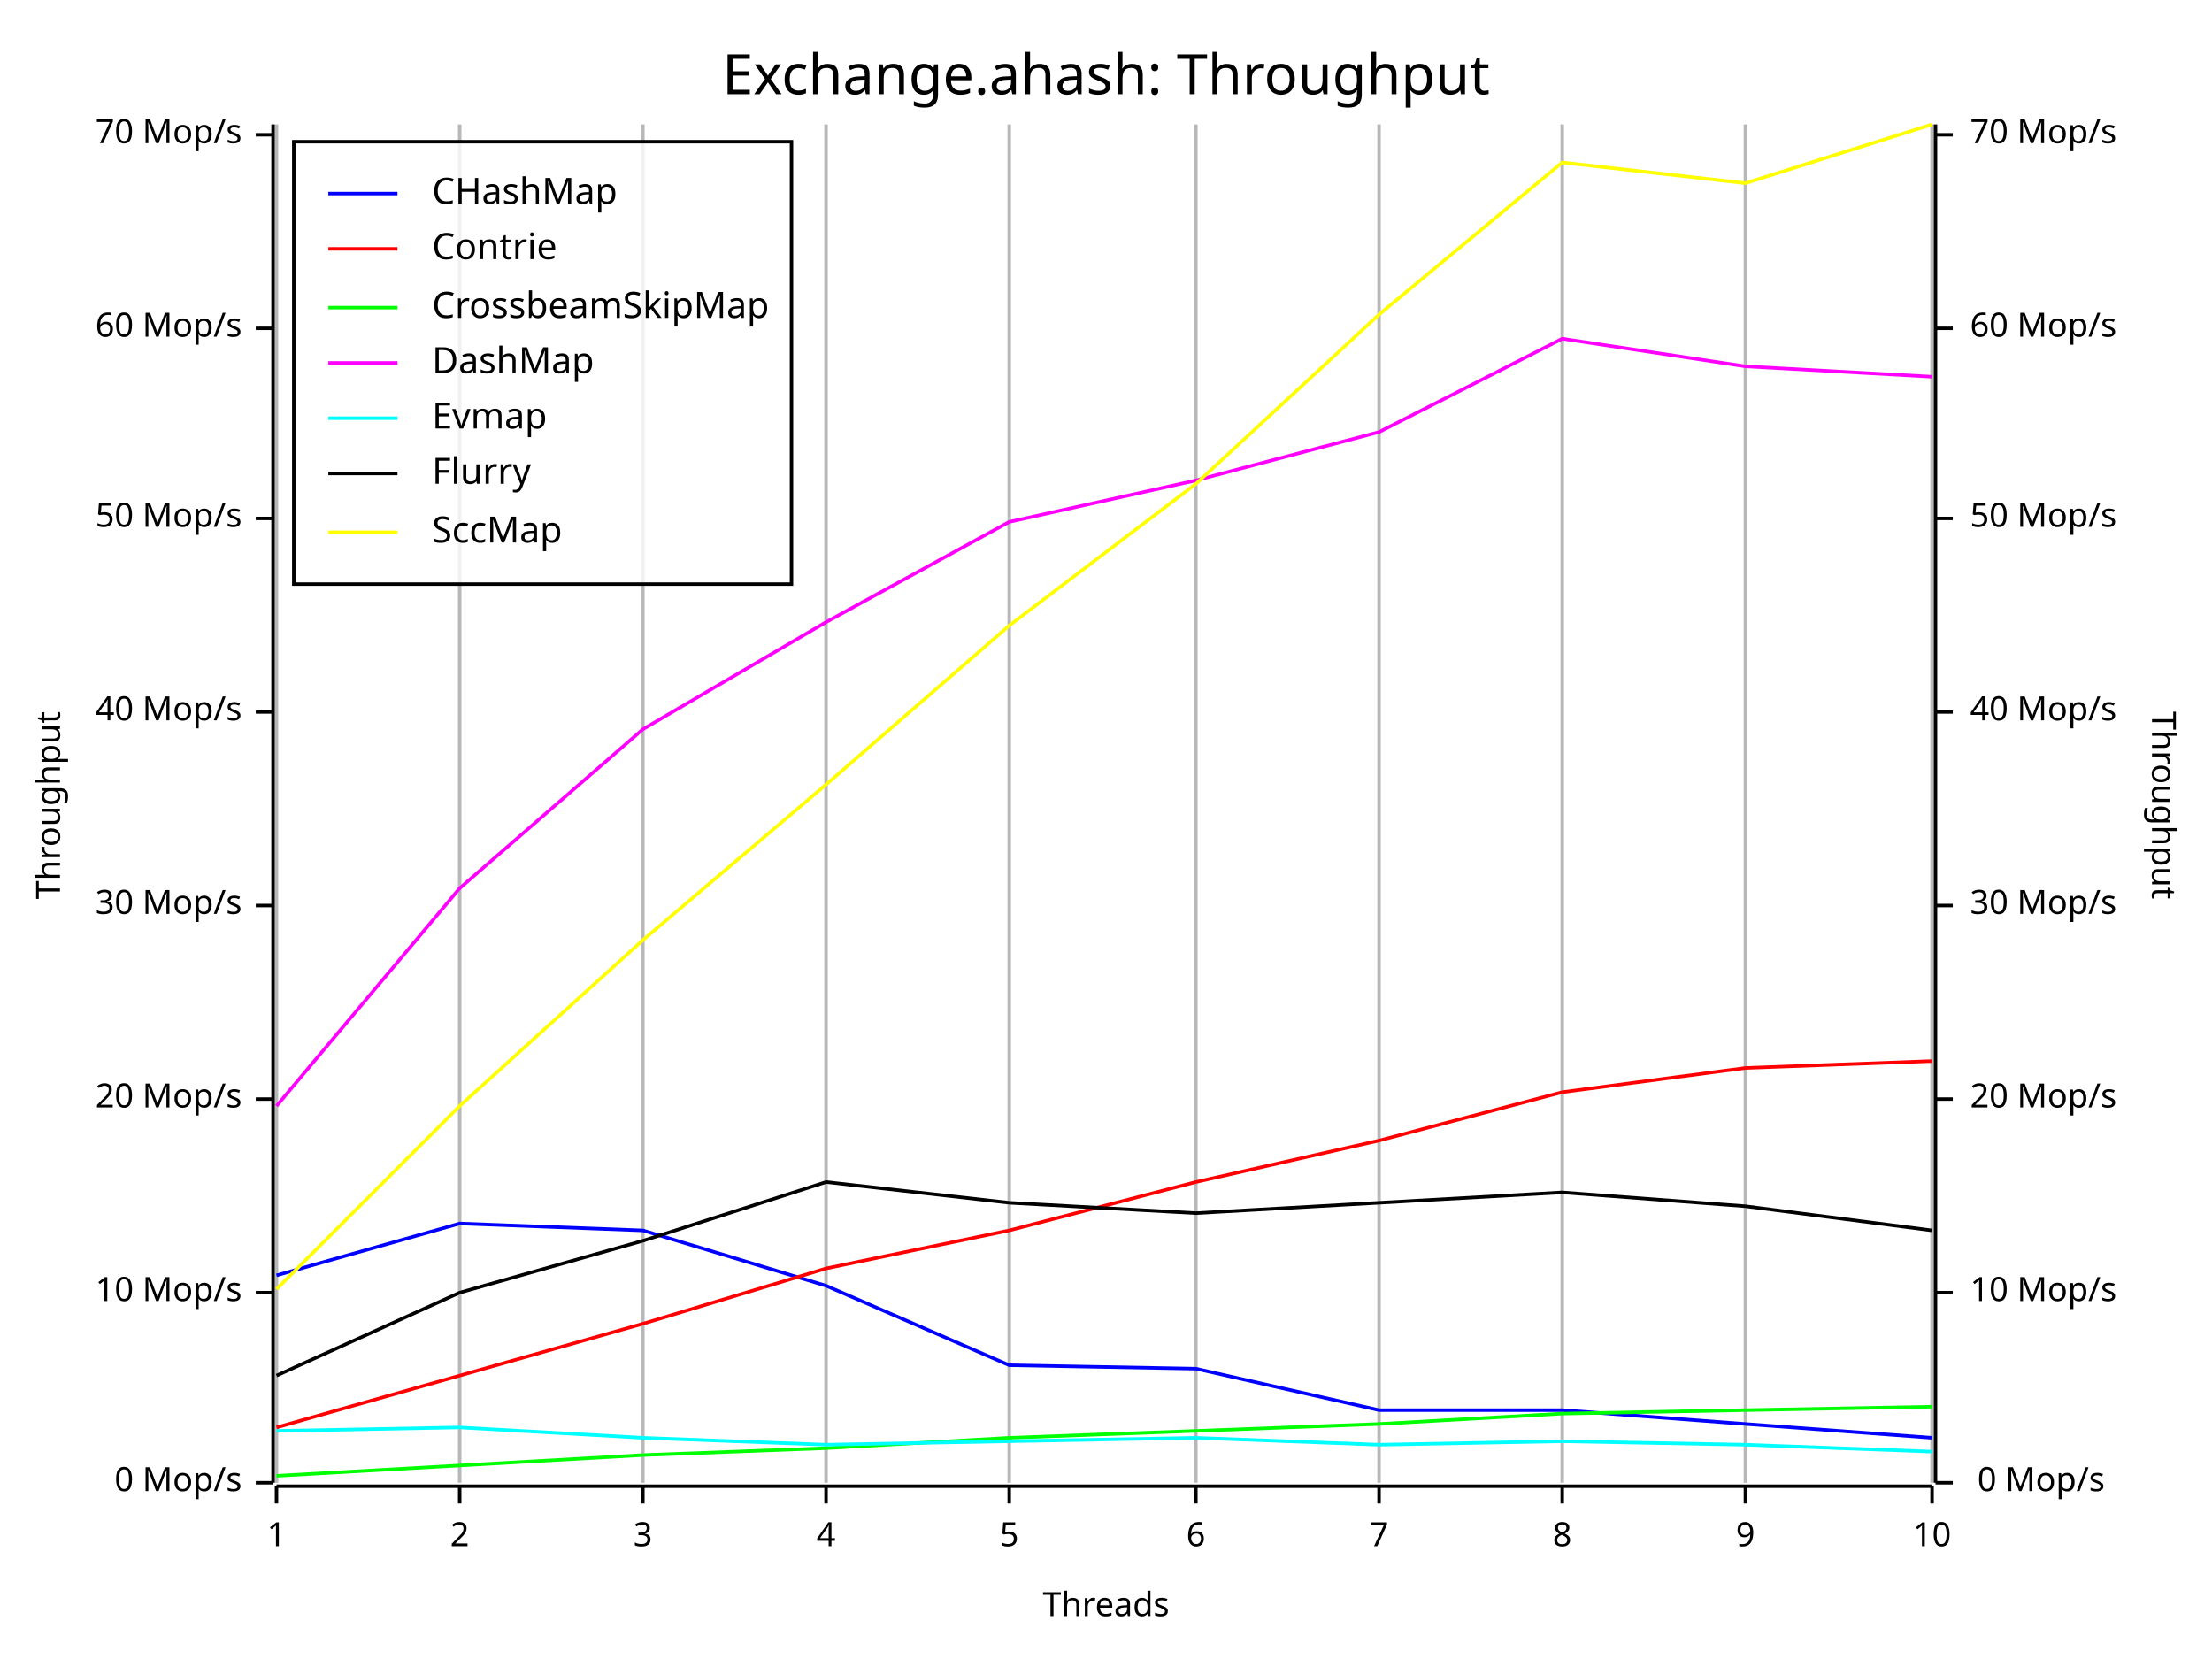
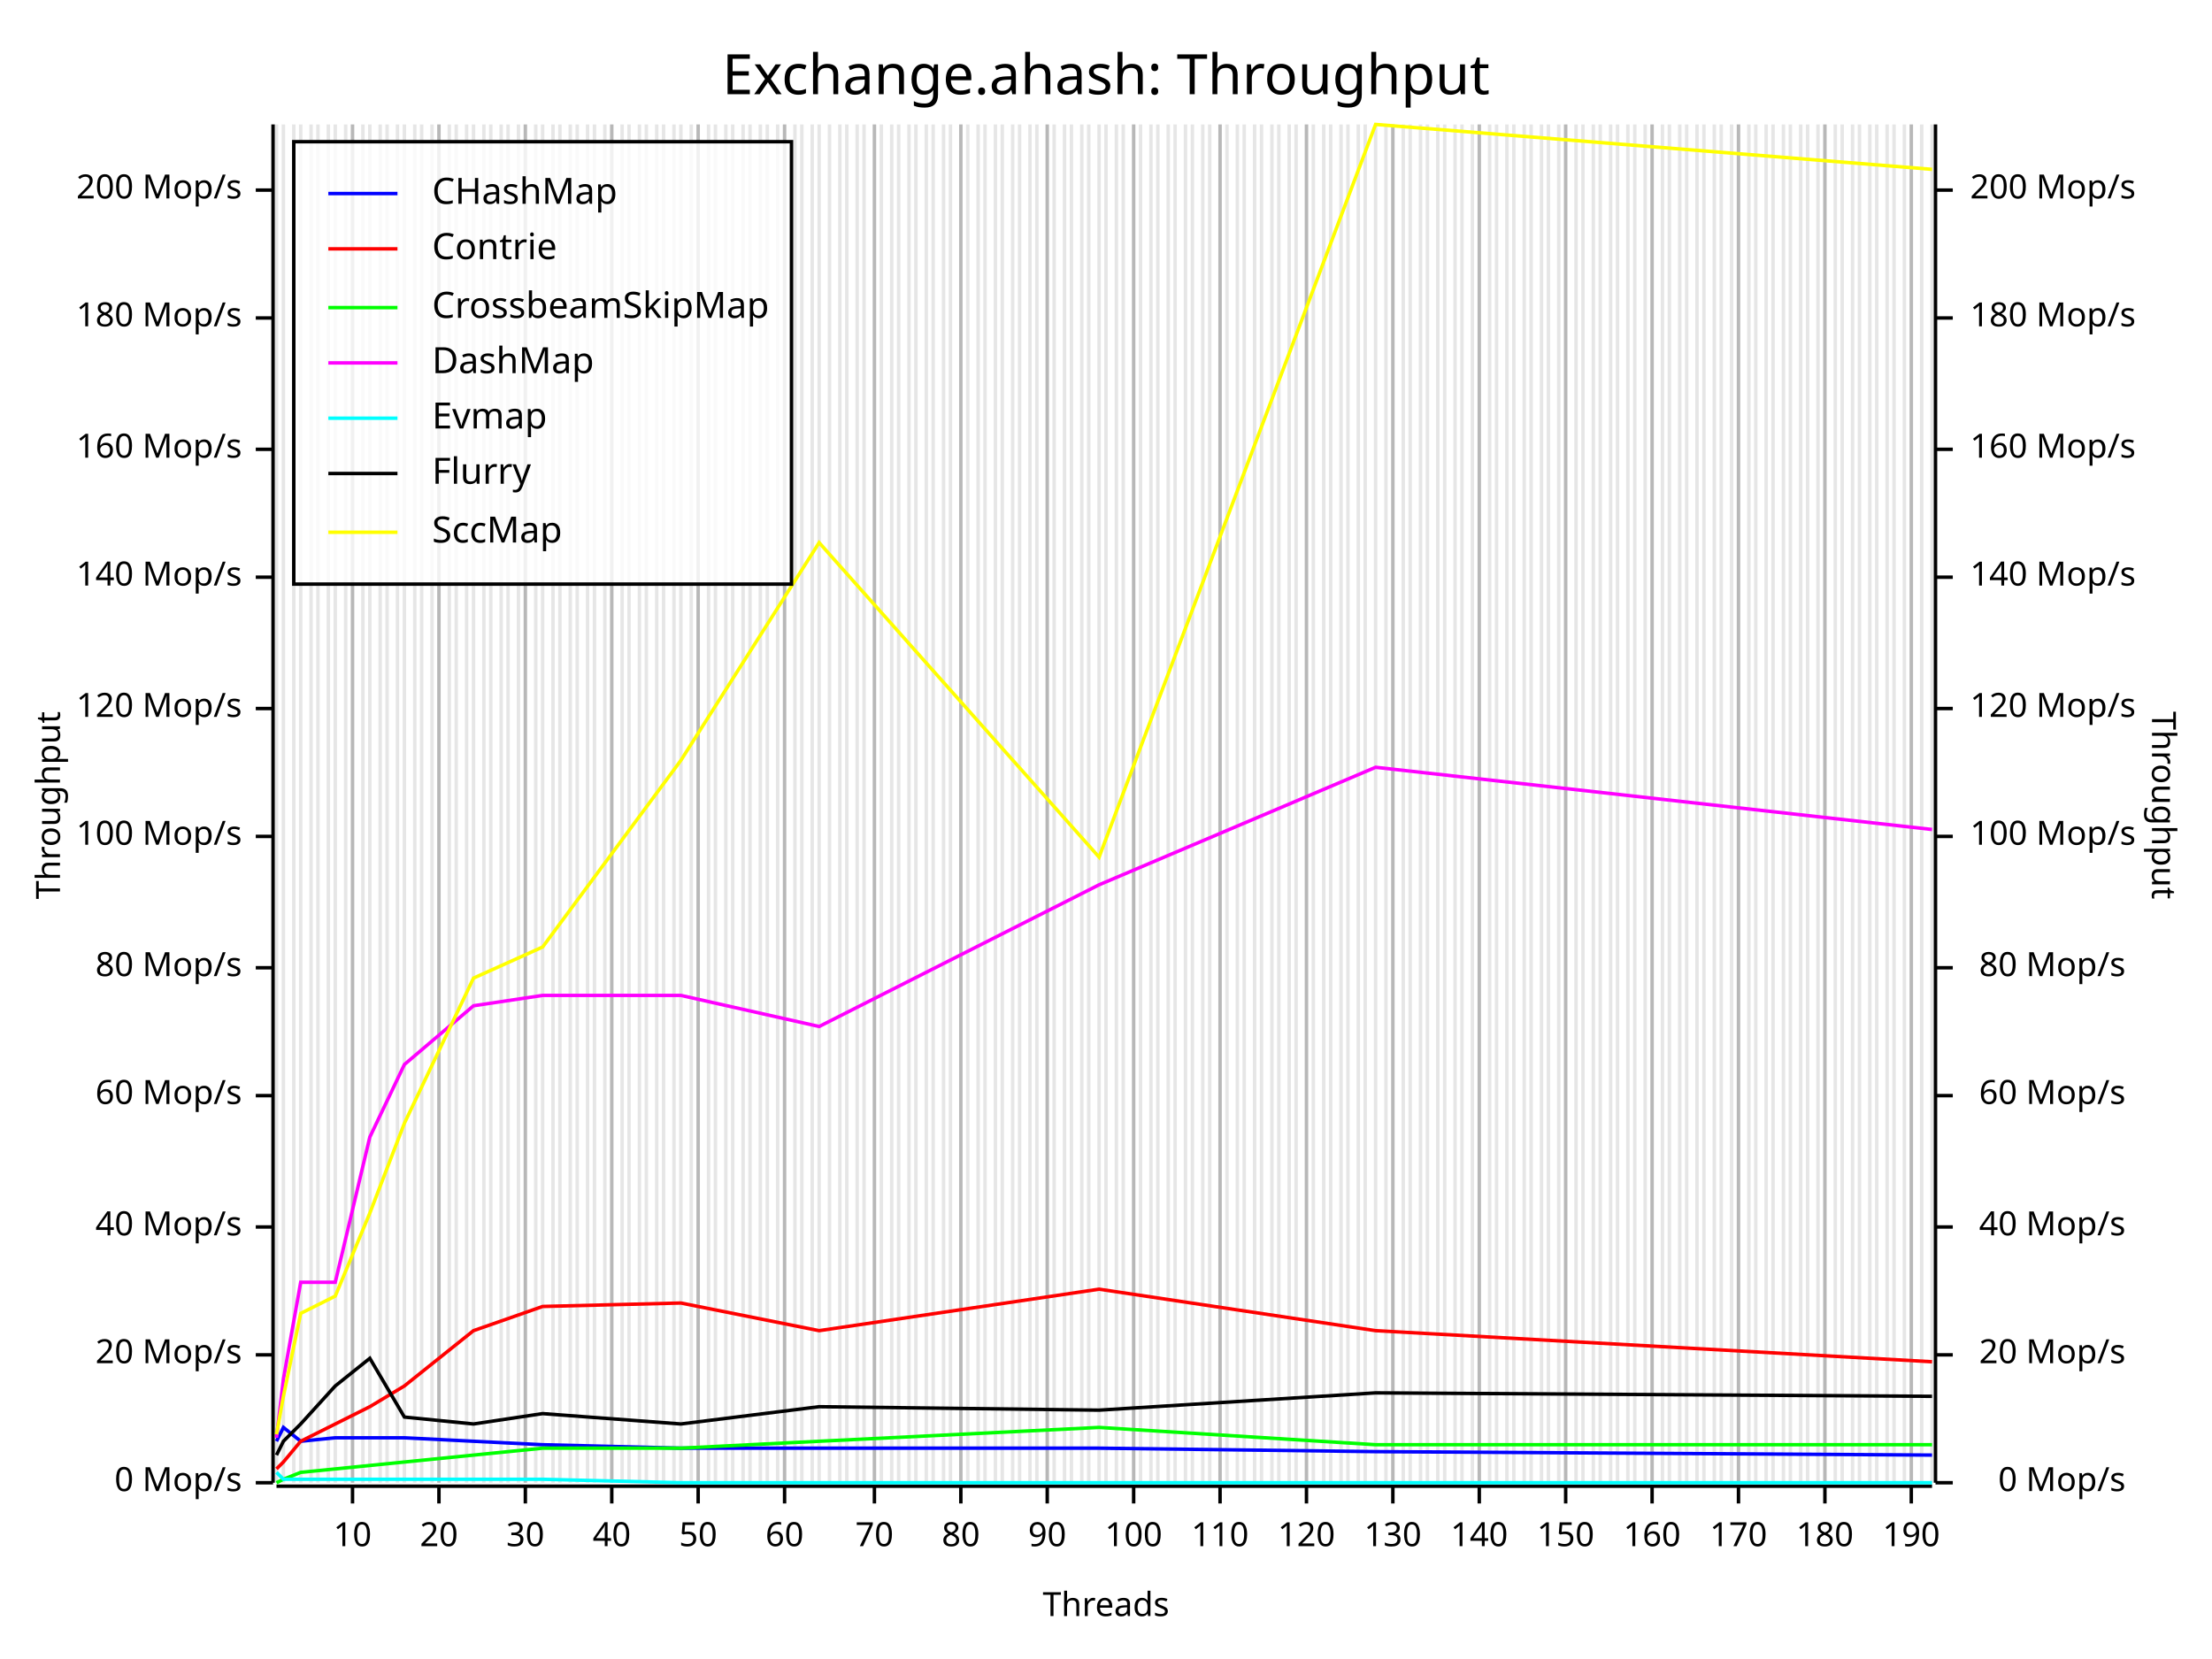
<svg xmlns="http://www.w3.org/2000/svg" width="640" height="480" viewBox="0 0 640 480">
  <rect x="0" y="0" width="640" height="480" opacity="1" fill="#FFFFFF" stroke="none" />
  <text x="320" y="15" dy="0.76em" text-anchor="middle" font-family="Fira Code" font-size="16.129" opacity="1" fill="#000000">
Exchange.ahash: Throughput
</text>
  <line opacity="0.1" stroke="#000000" stroke-width="1" x1="80" y1="429" x2="80" y2="36" />
-   <line opacity="0.1" stroke="#000000" stroke-width="1" x1="133" y1="429" x2="133" y2="36" />
-   <line opacity="0.1" stroke="#000000" stroke-width="1" x1="186" y1="429" x2="186" y2="36" />
-   <line opacity="0.1" stroke="#000000" stroke-width="1" x1="239" y1="429" x2="239" y2="36" />
-   <line opacity="0.1" stroke="#000000" stroke-width="1" x1="292" y1="429" x2="292" y2="36" />
-   <line opacity="0.1" stroke="#000000" stroke-width="1" x1="346" y1="429" x2="346" y2="36" />
-   <line opacity="0.1" stroke="#000000" stroke-width="1" x1="399" y1="429" x2="399" y2="36" />
-   <line opacity="0.1" stroke="#000000" stroke-width="1" x1="452" y1="429" x2="452" y2="36" />
-   <line opacity="0.1" stroke="#000000" stroke-width="1" x1="505" y1="429" x2="505" y2="36" />
+   <line opacity="0.1" stroke="#000000" stroke-width="1" x1="82" y1="429" x2="82" y2="36" />
+   <line opacity="0.1" stroke="#000000" stroke-width="1" x1="85" y1="429" x2="85" y2="36" />
+   <line opacity="0.1" stroke="#000000" stroke-width="1" x1="87" y1="429" x2="87" y2="36" />
+   <line opacity="0.1" stroke="#000000" stroke-width="1" x1="90" y1="429" x2="90" y2="36" />
+   <line opacity="0.1" stroke="#000000" stroke-width="1" x1="92" y1="429" x2="92" y2="36" />
+   <line opacity="0.1" stroke="#000000" stroke-width="1" x1="95" y1="429" x2="95" y2="36" />
+   <line opacity="0.1" stroke="#000000" stroke-width="1" x1="97" y1="429" x2="97" y2="36" />
+   <line opacity="0.1" stroke="#000000" stroke-width="1" x1="100" y1="429" x2="100" y2="36" />
+   <line opacity="0.1" stroke="#000000" stroke-width="1" x1="102" y1="429" x2="102" y2="36" />
+   <line opacity="0.1" stroke="#000000" stroke-width="1" x1="105" y1="429" x2="105" y2="36" />
+   <line opacity="0.1" stroke="#000000" stroke-width="1" x1="107" y1="429" x2="107" y2="36" />
+   <line opacity="0.1" stroke="#000000" stroke-width="1" x1="110" y1="429" x2="110" y2="36" />
+   <line opacity="0.1" stroke="#000000" stroke-width="1" x1="112" y1="429" x2="112" y2="36" />
+   <line opacity="0.1" stroke="#000000" stroke-width="1" x1="115" y1="429" x2="115" y2="36" />
+   <line opacity="0.1" stroke="#000000" stroke-width="1" x1="117" y1="429" x2="117" y2="36" />
+   <line opacity="0.1" stroke="#000000" stroke-width="1" x1="120" y1="429" x2="120" y2="36" />
+   <line opacity="0.1" stroke="#000000" stroke-width="1" x1="122" y1="429" x2="122" y2="36" />
+   <line opacity="0.1" stroke="#000000" stroke-width="1" x1="125" y1="429" x2="125" y2="36" />
+   <line opacity="0.1" stroke="#000000" stroke-width="1" x1="127" y1="429" x2="127" y2="36" />
+   <line opacity="0.1" stroke="#000000" stroke-width="1" x1="130" y1="429" x2="130" y2="36" />
+   <line opacity="0.1" stroke="#000000" stroke-width="1" x1="132" y1="429" x2="132" y2="36" />
+   <line opacity="0.1" stroke="#000000" stroke-width="1" x1="135" y1="429" x2="135" y2="36" />
+   <line opacity="0.1" stroke="#000000" stroke-width="1" x1="137" y1="429" x2="137" y2="36" />
+   <line opacity="0.1" stroke="#000000" stroke-width="1" x1="140" y1="429" x2="140" y2="36" />
+   <line opacity="0.1" stroke="#000000" stroke-width="1" x1="142" y1="429" x2="142" y2="36" />
+   <line opacity="0.1" stroke="#000000" stroke-width="1" x1="145" y1="429" x2="145" y2="36" />
+   <line opacity="0.1" stroke="#000000" stroke-width="1" x1="147" y1="429" x2="147" y2="36" />
+   <line opacity="0.1" stroke="#000000" stroke-width="1" x1="150" y1="429" x2="150" y2="36" />
+   <line opacity="0.1" stroke="#000000" stroke-width="1" x1="152" y1="429" x2="152" y2="36" />
+   <line opacity="0.1" stroke="#000000" stroke-width="1" x1="155" y1="429" x2="155" y2="36" />
+   <line opacity="0.1" stroke="#000000" stroke-width="1" x1="157" y1="429" x2="157" y2="36" />
+   <line opacity="0.1" stroke="#000000" stroke-width="1" x1="160" y1="429" x2="160" y2="36" />
+   <line opacity="0.1" stroke="#000000" stroke-width="1" x1="162" y1="429" x2="162" y2="36" />
+   <line opacity="0.1" stroke="#000000" stroke-width="1" x1="165" y1="429" x2="165" y2="36" />
+   <line opacity="0.1" stroke="#000000" stroke-width="1" x1="167" y1="429" x2="167" y2="36" />
+   <line opacity="0.1" stroke="#000000" stroke-width="1" x1="170" y1="429" x2="170" y2="36" />
+   <line opacity="0.1" stroke="#000000" stroke-width="1" x1="172" y1="429" x2="172" y2="36" />
+   <line opacity="0.1" stroke="#000000" stroke-width="1" x1="175" y1="429" x2="175" y2="36" />
+   <line opacity="0.1" stroke="#000000" stroke-width="1" x1="177" y1="429" x2="177" y2="36" />
+   <line opacity="0.1" stroke="#000000" stroke-width="1" x1="180" y1="429" x2="180" y2="36" />
+   <line opacity="0.1" stroke="#000000" stroke-width="1" x1="182" y1="429" x2="182" y2="36" />
+   <line opacity="0.1" stroke="#000000" stroke-width="1" x1="185" y1="429" x2="185" y2="36" />
+   <line opacity="0.1" stroke="#000000" stroke-width="1" x1="187" y1="429" x2="187" y2="36" />
+   <line opacity="0.1" stroke="#000000" stroke-width="1" x1="190" y1="429" x2="190" y2="36" />
+   <line opacity="0.1" stroke="#000000" stroke-width="1" x1="192" y1="429" x2="192" y2="36" />
+   <line opacity="0.1" stroke="#000000" stroke-width="1" x1="195" y1="429" x2="195" y2="36" />
+   <line opacity="0.1" stroke="#000000" stroke-width="1" x1="197" y1="429" x2="197" y2="36" />
+   <line opacity="0.1" stroke="#000000" stroke-width="1" x1="200" y1="429" x2="200" y2="36" />
+   <line opacity="0.1" stroke="#000000" stroke-width="1" x1="202" y1="429" x2="202" y2="36" />
+   <line opacity="0.1" stroke="#000000" stroke-width="1" x1="205" y1="429" x2="205" y2="36" />
+   <line opacity="0.1" stroke="#000000" stroke-width="1" x1="207" y1="429" x2="207" y2="36" />
+   <line opacity="0.1" stroke="#000000" stroke-width="1" x1="210" y1="429" x2="210" y2="36" />
+   <line opacity="0.1" stroke="#000000" stroke-width="1" x1="212" y1="429" x2="212" y2="36" />
+   <line opacity="0.1" stroke="#000000" stroke-width="1" x1="215" y1="429" x2="215" y2="36" />
+   <line opacity="0.1" stroke="#000000" stroke-width="1" x1="217" y1="429" x2="217" y2="36" />
+   <line opacity="0.1" stroke="#000000" stroke-width="1" x1="220" y1="429" x2="220" y2="36" />
+   <line opacity="0.1" stroke="#000000" stroke-width="1" x1="222" y1="429" x2="222" y2="36" />
+   <line opacity="0.1" stroke="#000000" stroke-width="1" x1="225" y1="429" x2="225" y2="36" />
+   <line opacity="0.1" stroke="#000000" stroke-width="1" x1="227" y1="429" x2="227" y2="36" />
+   <line opacity="0.1" stroke="#000000" stroke-width="1" x1="230" y1="429" x2="230" y2="36" />
+   <line opacity="0.1" stroke="#000000" stroke-width="1" x1="232" y1="429" x2="232" y2="36" />
+   <line opacity="0.1" stroke="#000000" stroke-width="1" x1="235" y1="429" x2="235" y2="36" />
+   <line opacity="0.1" stroke="#000000" stroke-width="1" x1="237" y1="429" x2="237" y2="36" />
+   <line opacity="0.1" stroke="#000000" stroke-width="1" x1="240" y1="429" x2="240" y2="36" />
+   <line opacity="0.1" stroke="#000000" stroke-width="1" x1="243" y1="429" x2="243" y2="36" />
+   <line opacity="0.1" stroke="#000000" stroke-width="1" x1="245" y1="429" x2="245" y2="36" />
+   <line opacity="0.1" stroke="#000000" stroke-width="1" x1="248" y1="429" x2="248" y2="36" />
+   <line opacity="0.1" stroke="#000000" stroke-width="1" x1="250" y1="429" x2="250" y2="36" />
+   <line opacity="0.1" stroke="#000000" stroke-width="1" x1="253" y1="429" x2="253" y2="36" />
+   <line opacity="0.1" stroke="#000000" stroke-width="1" x1="255" y1="429" x2="255" y2="36" />
+   <line opacity="0.1" stroke="#000000" stroke-width="1" x1="258" y1="429" x2="258" y2="36" />
+   <line opacity="0.1" stroke="#000000" stroke-width="1" x1="260" y1="429" x2="260" y2="36" />
+   <line opacity="0.1" stroke="#000000" stroke-width="1" x1="263" y1="429" x2="263" y2="36" />
+   <line opacity="0.1" stroke="#000000" stroke-width="1" x1="265" y1="429" x2="265" y2="36" />
+   <line opacity="0.1" stroke="#000000" stroke-width="1" x1="268" y1="429" x2="268" y2="36" />
+   <line opacity="0.1" stroke="#000000" stroke-width="1" x1="270" y1="429" x2="270" y2="36" />
+   <line opacity="0.1" stroke="#000000" stroke-width="1" x1="273" y1="429" x2="273" y2="36" />
+   <line opacity="0.1" stroke="#000000" stroke-width="1" x1="275" y1="429" x2="275" y2="36" />
+   <line opacity="0.1" stroke="#000000" stroke-width="1" x1="278" y1="429" x2="278" y2="36" />
+   <line opacity="0.1" stroke="#000000" stroke-width="1" x1="280" y1="429" x2="280" y2="36" />
+   <line opacity="0.1" stroke="#000000" stroke-width="1" x1="283" y1="429" x2="283" y2="36" />
+   <line opacity="0.1" stroke="#000000" stroke-width="1" x1="285" y1="429" x2="285" y2="36" />
+   <line opacity="0.1" stroke="#000000" stroke-width="1" x1="288" y1="429" x2="288" y2="36" />
+   <line opacity="0.1" stroke="#000000" stroke-width="1" x1="290" y1="429" x2="290" y2="36" />
+   <line opacity="0.1" stroke="#000000" stroke-width="1" x1="293" y1="429" x2="293" y2="36" />
+   <line opacity="0.1" stroke="#000000" stroke-width="1" x1="295" y1="429" x2="295" y2="36" />
+   <line opacity="0.1" stroke="#000000" stroke-width="1" x1="298" y1="429" x2="298" y2="36" />
+   <line opacity="0.1" stroke="#000000" stroke-width="1" x1="300" y1="429" x2="300" y2="36" />
+   <line opacity="0.1" stroke="#000000" stroke-width="1" x1="303" y1="429" x2="303" y2="36" />
+   <line opacity="0.1" stroke="#000000" stroke-width="1" x1="305" y1="429" x2="305" y2="36" />
+   <line opacity="0.1" stroke="#000000" stroke-width="1" x1="308" y1="429" x2="308" y2="36" />
+   <line opacity="0.1" stroke="#000000" stroke-width="1" x1="310" y1="429" x2="310" y2="36" />
+   <line opacity="0.1" stroke="#000000" stroke-width="1" x1="313" y1="429" x2="313" y2="36" />
+   <line opacity="0.1" stroke="#000000" stroke-width="1" x1="315" y1="429" x2="315" y2="36" />
+   <line opacity="0.1" stroke="#000000" stroke-width="1" x1="318" y1="429" x2="318" y2="36" />
+   <line opacity="0.1" stroke="#000000" stroke-width="1" x1="320" y1="429" x2="320" y2="36" />
+   <line opacity="0.1" stroke="#000000" stroke-width="1" x1="323" y1="429" x2="323" y2="36" />
+   <line opacity="0.1" stroke="#000000" stroke-width="1" x1="325" y1="429" x2="325" y2="36" />
+   <line opacity="0.1" stroke="#000000" stroke-width="1" x1="328" y1="429" x2="328" y2="36" />
+   <line opacity="0.1" stroke="#000000" stroke-width="1" x1="330" y1="429" x2="330" y2="36" />
+   <line opacity="0.1" stroke="#000000" stroke-width="1" x1="333" y1="429" x2="333" y2="36" />
+   <line opacity="0.1" stroke="#000000" stroke-width="1" x1="335" y1="429" x2="335" y2="36" />
+   <line opacity="0.1" stroke="#000000" stroke-width="1" x1="338" y1="429" x2="338" y2="36" />
+   <line opacity="0.1" stroke="#000000" stroke-width="1" x1="340" y1="429" x2="340" y2="36" />
+   <line opacity="0.1" stroke="#000000" stroke-width="1" x1="343" y1="429" x2="343" y2="36" />
+   <line opacity="0.1" stroke="#000000" stroke-width="1" x1="345" y1="429" x2="345" y2="36" />
+   <line opacity="0.1" stroke="#000000" stroke-width="1" x1="348" y1="429" x2="348" y2="36" />
+   <line opacity="0.1" stroke="#000000" stroke-width="1" x1="350" y1="429" x2="350" y2="36" />
+   <line opacity="0.1" stroke="#000000" stroke-width="1" x1="353" y1="429" x2="353" y2="36" />
+   <line opacity="0.1" stroke="#000000" stroke-width="1" x1="355" y1="429" x2="355" y2="36" />
+   <line opacity="0.1" stroke="#000000" stroke-width="1" x1="358" y1="429" x2="358" y2="36" />
+   <line opacity="0.1" stroke="#000000" stroke-width="1" x1="360" y1="429" x2="360" y2="36" />
+   <line opacity="0.1" stroke="#000000" stroke-width="1" x1="363" y1="429" x2="363" y2="36" />
+   <line opacity="0.1" stroke="#000000" stroke-width="1" x1="365" y1="429" x2="365" y2="36" />
+   <line opacity="0.1" stroke="#000000" stroke-width="1" x1="368" y1="429" x2="368" y2="36" />
+   <line opacity="0.1" stroke="#000000" stroke-width="1" x1="370" y1="429" x2="370" y2="36" />
+   <line opacity="0.1" stroke="#000000" stroke-width="1" x1="373" y1="429" x2="373" y2="36" />
+   <line opacity="0.1" stroke="#000000" stroke-width="1" x1="375" y1="429" x2="375" y2="36" />
+   <line opacity="0.1" stroke="#000000" stroke-width="1" x1="378" y1="429" x2="378" y2="36" />
+   <line opacity="0.1" stroke="#000000" stroke-width="1" x1="380" y1="429" x2="380" y2="36" />
+   <line opacity="0.1" stroke="#000000" stroke-width="1" x1="383" y1="429" x2="383" y2="36" />
+   <line opacity="0.1" stroke="#000000" stroke-width="1" x1="385" y1="429" x2="385" y2="36" />
+   <line opacity="0.1" stroke="#000000" stroke-width="1" x1="388" y1="429" x2="388" y2="36" />
+   <line opacity="0.1" stroke="#000000" stroke-width="1" x1="390" y1="429" x2="390" y2="36" />
+   <line opacity="0.1" stroke="#000000" stroke-width="1" x1="393" y1="429" x2="393" y2="36" />
+   <line opacity="0.1" stroke="#000000" stroke-width="1" x1="395" y1="429" x2="395" y2="36" />
+   <line opacity="0.1" stroke="#000000" stroke-width="1" x1="398" y1="429" x2="398" y2="36" />
+   <line opacity="0.1" stroke="#000000" stroke-width="1" x1="401" y1="429" x2="401" y2="36" />
+   <line opacity="0.1" stroke="#000000" stroke-width="1" x1="403" y1="429" x2="403" y2="36" />
+   <line opacity="0.1" stroke="#000000" stroke-width="1" x1="406" y1="429" x2="406" y2="36" />
+   <line opacity="0.1" stroke="#000000" stroke-width="1" x1="408" y1="429" x2="408" y2="36" />
+   <line opacity="0.1" stroke="#000000" stroke-width="1" x1="411" y1="429" x2="411" y2="36" />
+   <line opacity="0.1" stroke="#000000" stroke-width="1" x1="413" y1="429" x2="413" y2="36" />
+   <line opacity="0.1" stroke="#000000" stroke-width="1" x1="416" y1="429" x2="416" y2="36" />
+   <line opacity="0.1" stroke="#000000" stroke-width="1" x1="418" y1="429" x2="418" y2="36" />
+   <line opacity="0.1" stroke="#000000" stroke-width="1" x1="421" y1="429" x2="421" y2="36" />
+   <line opacity="0.1" stroke="#000000" stroke-width="1" x1="423" y1="429" x2="423" y2="36" />
+   <line opacity="0.1" stroke="#000000" stroke-width="1" x1="426" y1="429" x2="426" y2="36" />
+   <line opacity="0.1" stroke="#000000" stroke-width="1" x1="428" y1="429" x2="428" y2="36" />
+   <line opacity="0.1" stroke="#000000" stroke-width="1" x1="431" y1="429" x2="431" y2="36" />
+   <line opacity="0.1" stroke="#000000" stroke-width="1" x1="433" y1="429" x2="433" y2="36" />
+   <line opacity="0.1" stroke="#000000" stroke-width="1" x1="436" y1="429" x2="436" y2="36" />
+   <line opacity="0.1" stroke="#000000" stroke-width="1" x1="438" y1="429" x2="438" y2="36" />
+   <line opacity="0.1" stroke="#000000" stroke-width="1" x1="441" y1="429" x2="441" y2="36" />
+   <line opacity="0.1" stroke="#000000" stroke-width="1" x1="443" y1="429" x2="443" y2="36" />
+   <line opacity="0.1" stroke="#000000" stroke-width="1" x1="446" y1="429" x2="446" y2="36" />
+   <line opacity="0.1" stroke="#000000" stroke-width="1" x1="448" y1="429" x2="448" y2="36" />
+   <line opacity="0.1" stroke="#000000" stroke-width="1" x1="451" y1="429" x2="451" y2="36" />
+   <line opacity="0.1" stroke="#000000" stroke-width="1" x1="453" y1="429" x2="453" y2="36" />
+   <line opacity="0.1" stroke="#000000" stroke-width="1" x1="456" y1="429" x2="456" y2="36" />
+   <line opacity="0.1" stroke="#000000" stroke-width="1" x1="458" y1="429" x2="458" y2="36" />
+   <line opacity="0.1" stroke="#000000" stroke-width="1" x1="461" y1="429" x2="461" y2="36" />
+   <line opacity="0.1" stroke="#000000" stroke-width="1" x1="463" y1="429" x2="463" y2="36" />
+   <line opacity="0.1" stroke="#000000" stroke-width="1" x1="466" y1="429" x2="466" y2="36" />
+   <line opacity="0.1" stroke="#000000" stroke-width="1" x1="468" y1="429" x2="468" y2="36" />
+   <line opacity="0.1" stroke="#000000" stroke-width="1" x1="471" y1="429" x2="471" y2="36" />
+   <line opacity="0.1" stroke="#000000" stroke-width="1" x1="473" y1="429" x2="473" y2="36" />
+   <line opacity="0.1" stroke="#000000" stroke-width="1" x1="476" y1="429" x2="476" y2="36" />
+   <line opacity="0.1" stroke="#000000" stroke-width="1" x1="478" y1="429" x2="478" y2="36" />
+   <line opacity="0.1" stroke="#000000" stroke-width="1" x1="481" y1="429" x2="481" y2="36" />
+   <line opacity="0.1" stroke="#000000" stroke-width="1" x1="483" y1="429" x2="483" y2="36" />
+   <line opacity="0.1" stroke="#000000" stroke-width="1" x1="486" y1="429" x2="486" y2="36" />
+   <line opacity="0.1" stroke="#000000" stroke-width="1" x1="488" y1="429" x2="488" y2="36" />
+   <line opacity="0.1" stroke="#000000" stroke-width="1" x1="491" y1="429" x2="491" y2="36" />
+   <line opacity="0.1" stroke="#000000" stroke-width="1" x1="493" y1="429" x2="493" y2="36" />
+   <line opacity="0.1" stroke="#000000" stroke-width="1" x1="496" y1="429" x2="496" y2="36" />
+   <line opacity="0.1" stroke="#000000" stroke-width="1" x1="498" y1="429" x2="498" y2="36" />
+   <line opacity="0.1" stroke="#000000" stroke-width="1" x1="501" y1="429" x2="501" y2="36" />
+   <line opacity="0.1" stroke="#000000" stroke-width="1" x1="503" y1="429" x2="503" y2="36" />
+   <line opacity="0.1" stroke="#000000" stroke-width="1" x1="506" y1="429" x2="506" y2="36" />
+   <line opacity="0.1" stroke="#000000" stroke-width="1" x1="508" y1="429" x2="508" y2="36" />
+   <line opacity="0.1" stroke="#000000" stroke-width="1" x1="511" y1="429" x2="511" y2="36" />
+   <line opacity="0.1" stroke="#000000" stroke-width="1" x1="513" y1="429" x2="513" y2="36" />
+   <line opacity="0.1" stroke="#000000" stroke-width="1" x1="516" y1="429" x2="516" y2="36" />
+   <line opacity="0.1" stroke="#000000" stroke-width="1" x1="518" y1="429" x2="518" y2="36" />
+   <line opacity="0.1" stroke="#000000" stroke-width="1" x1="521" y1="429" x2="521" y2="36" />
+   <line opacity="0.1" stroke="#000000" stroke-width="1" x1="523" y1="429" x2="523" y2="36" />
+   <line opacity="0.1" stroke="#000000" stroke-width="1" x1="526" y1="429" x2="526" y2="36" />
+   <line opacity="0.1" stroke="#000000" stroke-width="1" x1="528" y1="429" x2="528" y2="36" />
+   <line opacity="0.1" stroke="#000000" stroke-width="1" x1="531" y1="429" x2="531" y2="36" />
+   <line opacity="0.1" stroke="#000000" stroke-width="1" x1="533" y1="429" x2="533" y2="36" />
+   <line opacity="0.1" stroke="#000000" stroke-width="1" x1="536" y1="429" x2="536" y2="36" />
+   <line opacity="0.1" stroke="#000000" stroke-width="1" x1="538" y1="429" x2="538" y2="36" />
+   <line opacity="0.1" stroke="#000000" stroke-width="1" x1="541" y1="429" x2="541" y2="36" />
+   <line opacity="0.1" stroke="#000000" stroke-width="1" x1="543" y1="429" x2="543" y2="36" />
+   <line opacity="0.1" stroke="#000000" stroke-width="1" x1="546" y1="429" x2="546" y2="36" />
+   <line opacity="0.1" stroke="#000000" stroke-width="1" x1="548" y1="429" x2="548" y2="36" />
+   <line opacity="0.1" stroke="#000000" stroke-width="1" x1="551" y1="429" x2="551" y2="36" />
+   <line opacity="0.1" stroke="#000000" stroke-width="1" x1="553" y1="429" x2="553" y2="36" />
+   <line opacity="0.1" stroke="#000000" stroke-width="1" x1="556" y1="429" x2="556" y2="36" />
  <line opacity="0.1" stroke="#000000" stroke-width="1" x1="559" y1="429" x2="559" y2="36" />
  <text x="10" y="233" dy="0.76em" text-anchor="middle" font-family="sans-serif" font-size="9.677" opacity="1" fill="#000000" transform="rotate(270, 10, 233)">
Throughput
</text>
  <text x="320" y="470" dy="-0.5ex" text-anchor="middle" font-family="sans-serif" font-size="9.677" opacity="1" fill="#000000">
Threads
</text>
  <text x="630" y="233" dy="0.76em" text-anchor="middle" font-family="sans-serif" font-size="9.677" opacity="1" fill="#000000" transform="rotate(90, 630, 233)">
Throughput
</text>
-   <line opacity="0.2" stroke="#000000" stroke-width="1" x1="80" y1="429" x2="80" y2="36" />
-   <line opacity="0.2" stroke="#000000" stroke-width="1" x1="133" y1="429" x2="133" y2="36" />
-   <line opacity="0.2" stroke="#000000" stroke-width="1" x1="186" y1="429" x2="186" y2="36" />
-   <line opacity="0.2" stroke="#000000" stroke-width="1" x1="239" y1="429" x2="239" y2="36" />
-   <line opacity="0.2" stroke="#000000" stroke-width="1" x1="292" y1="429" x2="292" y2="36" />
-   <line opacity="0.2" stroke="#000000" stroke-width="1" x1="346" y1="429" x2="346" y2="36" />
-   <line opacity="0.2" stroke="#000000" stroke-width="1" x1="399" y1="429" x2="399" y2="36" />
-   <line opacity="0.2" stroke="#000000" stroke-width="1" x1="452" y1="429" x2="452" y2="36" />
-   <line opacity="0.2" stroke="#000000" stroke-width="1" x1="505" y1="429" x2="505" y2="36" />
-   <line opacity="0.2" stroke="#000000" stroke-width="1" x1="559" y1="429" x2="559" y2="36" />
+   <line opacity="0.2" stroke="#000000" stroke-width="1" x1="102" y1="429" x2="102" y2="36" />
+   <line opacity="0.2" stroke="#000000" stroke-width="1" x1="127" y1="429" x2="127" y2="36" />
+   <line opacity="0.2" stroke="#000000" stroke-width="1" x1="152" y1="429" x2="152" y2="36" />
+   <line opacity="0.2" stroke="#000000" stroke-width="1" x1="177" y1="429" x2="177" y2="36" />
+   <line opacity="0.2" stroke="#000000" stroke-width="1" x1="202" y1="429" x2="202" y2="36" />
+   <line opacity="0.2" stroke="#000000" stroke-width="1" x1="227" y1="429" x2="227" y2="36" />
+   <line opacity="0.2" stroke="#000000" stroke-width="1" x1="253" y1="429" x2="253" y2="36" />
+   <line opacity="0.2" stroke="#000000" stroke-width="1" x1="278" y1="429" x2="278" y2="36" />
+   <line opacity="0.2" stroke="#000000" stroke-width="1" x1="303" y1="429" x2="303" y2="36" />
+   <line opacity="0.2" stroke="#000000" stroke-width="1" x1="328" y1="429" x2="328" y2="36" />
+   <line opacity="0.2" stroke="#000000" stroke-width="1" x1="353" y1="429" x2="353" y2="36" />
+   <line opacity="0.2" stroke="#000000" stroke-width="1" x1="378" y1="429" x2="378" y2="36" />
+   <line opacity="0.2" stroke="#000000" stroke-width="1" x1="403" y1="429" x2="403" y2="36" />
+   <line opacity="0.2" stroke="#000000" stroke-width="1" x1="428" y1="429" x2="428" y2="36" />
+   <line opacity="0.2" stroke="#000000" stroke-width="1" x1="453" y1="429" x2="453" y2="36" />
+   <line opacity="0.2" stroke="#000000" stroke-width="1" x1="478" y1="429" x2="478" y2="36" />
+   <line opacity="0.2" stroke="#000000" stroke-width="1" x1="503" y1="429" x2="503" y2="36" />
+   <line opacity="0.2" stroke="#000000" stroke-width="1" x1="528" y1="429" x2="528" y2="36" />
+   <line opacity="0.2" stroke="#000000" stroke-width="1" x1="553" y1="429" x2="553" y2="36" />
  <polyline fill="none" opacity="1" stroke="#000000" stroke-width="1" points="79,36 79,429 " />
  <text x="70" y="429" dy="0.5ex" text-anchor="end" font-family="sans-serif" font-size="9.677" opacity="1" fill="#000000">
0 Mop/s
</text>
  <polyline fill="none" opacity="1" stroke="#000000" stroke-width="1" points="74,429 79,429 " />
-   <text x="70" y="374" dy="0.5ex" text-anchor="end" font-family="sans-serif" font-size="9.677" opacity="1" fill="#000000">
- 10 Mop/s
- </text>
-   <polyline fill="none" opacity="1" stroke="#000000" stroke-width="1" points="74,374 79,374 " />
-   <text x="70" y="318" dy="0.5ex" text-anchor="end" font-family="sans-serif" font-size="9.677" opacity="1" fill="#000000">
+   <text x="70" y="392" dy="0.5ex" text-anchor="end" font-family="sans-serif" font-size="9.677" opacity="1" fill="#000000">
20 Mop/s
</text>
-   <polyline fill="none" opacity="1" stroke="#000000" stroke-width="1" points="74,318 79,318 " />
-   <text x="70" y="262" dy="0.5ex" text-anchor="end" font-family="sans-serif" font-size="9.677" opacity="1" fill="#000000">
- 30 Mop/s
- </text>
-   <polyline fill="none" opacity="1" stroke="#000000" stroke-width="1" points="74,262 79,262 " />
-   <text x="70" y="206" dy="0.5ex" text-anchor="end" font-family="sans-serif" font-size="9.677" opacity="1" fill="#000000">
+   <polyline fill="none" opacity="1" stroke="#000000" stroke-width="1" points="74,392 79,392 " />
+   <text x="70" y="355" dy="0.5ex" text-anchor="end" font-family="sans-serif" font-size="9.677" opacity="1" fill="#000000">
40 Mop/s
</text>
-   <polyline fill="none" opacity="1" stroke="#000000" stroke-width="1" points="74,206 79,206 " />
-   <text x="70" y="150" dy="0.5ex" text-anchor="end" font-family="sans-serif" font-size="9.677" opacity="1" fill="#000000">
- 50 Mop/s
- </text>
-   <polyline fill="none" opacity="1" stroke="#000000" stroke-width="1" points="74,150 79,150 " />
-   <text x="70" y="95" dy="0.5ex" text-anchor="end" font-family="sans-serif" font-size="9.677" opacity="1" fill="#000000">
+   <polyline fill="none" opacity="1" stroke="#000000" stroke-width="1" points="74,355 79,355 " />
+   <text x="70" y="317" dy="0.5ex" text-anchor="end" font-family="sans-serif" font-size="9.677" opacity="1" fill="#000000">
60 Mop/s
</text>
-   <polyline fill="none" opacity="1" stroke="#000000" stroke-width="1" points="74,95 79,95 " />
-   <text x="70" y="39" dy="0.5ex" text-anchor="end" font-family="sans-serif" font-size="9.677" opacity="1" fill="#000000">
- 70 Mop/s
- </text>
-   <polyline fill="none" opacity="1" stroke="#000000" stroke-width="1" points="74,39 79,39 " />
+   <polyline fill="none" opacity="1" stroke="#000000" stroke-width="1" points="74,317 79,317 " />
+   <text x="70" y="280" dy="0.5ex" text-anchor="end" font-family="sans-serif" font-size="9.677" opacity="1" fill="#000000">
+ 80 Mop/s
+ </text>
+   <polyline fill="none" opacity="1" stroke="#000000" stroke-width="1" points="74,280 79,280 " />
+   <text x="70" y="242" dy="0.5ex" text-anchor="end" font-family="sans-serif" font-size="9.677" opacity="1" fill="#000000">
+ 100 Mop/s
+ </text>
+   <polyline fill="none" opacity="1" stroke="#000000" stroke-width="1" points="74,242 79,242 " />
+   <text x="70" y="205" dy="0.5ex" text-anchor="end" font-family="sans-serif" font-size="9.677" opacity="1" fill="#000000">
+ 120 Mop/s
+ </text>
+   <polyline fill="none" opacity="1" stroke="#000000" stroke-width="1" points="74,205 79,205 " />
+   <text x="70" y="167" dy="0.5ex" text-anchor="end" font-family="sans-serif" font-size="9.677" opacity="1" fill="#000000">
+ 140 Mop/s
+ </text>
+   <polyline fill="none" opacity="1" stroke="#000000" stroke-width="1" points="74,167 79,167 " />
+   <text x="70" y="130" dy="0.5ex" text-anchor="end" font-family="sans-serif" font-size="9.677" opacity="1" fill="#000000">
+ 160 Mop/s
+ </text>
+   <polyline fill="none" opacity="1" stroke="#000000" stroke-width="1" points="74,130 79,130 " />
+   <text x="70" y="92" dy="0.5ex" text-anchor="end" font-family="sans-serif" font-size="9.677" opacity="1" fill="#000000">
+ 180 Mop/s
+ </text>
+   <polyline fill="none" opacity="1" stroke="#000000" stroke-width="1" points="74,92 79,92 " />
+   <text x="70" y="55" dy="0.5ex" text-anchor="end" font-family="sans-serif" font-size="9.677" opacity="1" fill="#000000">
+ 200 Mop/s
+ </text>
+   <polyline fill="none" opacity="1" stroke="#000000" stroke-width="1" points="74,55 79,55 " />
  <polyline fill="none" opacity="1" stroke="#000000" stroke-width="1" points="80,430 559,430 " />
-   <text x="80" y="440" dy="0.76em" text-anchor="middle" font-family="sans-serif" font-size="9.677" opacity="1" fill="#000000">
- 1
- </text>
-   <polyline fill="none" opacity="1" stroke="#000000" stroke-width="1" points="80,430 80,435 " />
-   <text x="133" y="440" dy="0.76em" text-anchor="middle" font-family="sans-serif" font-size="9.677" opacity="1" fill="#000000">
- 2
- </text>
-   <polyline fill="none" opacity="1" stroke="#000000" stroke-width="1" points="133,430 133,435 " />
-   <text x="186" y="440" dy="0.76em" text-anchor="middle" font-family="sans-serif" font-size="9.677" opacity="1" fill="#000000">
- 3
- </text>
-   <polyline fill="none" opacity="1" stroke="#000000" stroke-width="1" points="186,430 186,435 " />
-   <text x="239" y="440" dy="0.76em" text-anchor="middle" font-family="sans-serif" font-size="9.677" opacity="1" fill="#000000">
- 4
- </text>
-   <polyline fill="none" opacity="1" stroke="#000000" stroke-width="1" points="239,430 239,435 " />
-   <text x="292" y="440" dy="0.76em" text-anchor="middle" font-family="sans-serif" font-size="9.677" opacity="1" fill="#000000">
- 5
- </text>
-   <polyline fill="none" opacity="1" stroke="#000000" stroke-width="1" points="292,430 292,435 " />
-   <text x="346" y="440" dy="0.76em" text-anchor="middle" font-family="sans-serif" font-size="9.677" opacity="1" fill="#000000">
- 6
- </text>
-   <polyline fill="none" opacity="1" stroke="#000000" stroke-width="1" points="346,430 346,435 " />
-   <text x="399" y="440" dy="0.76em" text-anchor="middle" font-family="sans-serif" font-size="9.677" opacity="1" fill="#000000">
- 7
- </text>
-   <polyline fill="none" opacity="1" stroke="#000000" stroke-width="1" points="399,430 399,435 " />
-   <text x="452" y="440" dy="0.76em" text-anchor="middle" font-family="sans-serif" font-size="9.677" opacity="1" fill="#000000">
- 8
- </text>
-   <polyline fill="none" opacity="1" stroke="#000000" stroke-width="1" points="452,430 452,435 " />
-   <text x="505" y="440" dy="0.76em" text-anchor="middle" font-family="sans-serif" font-size="9.677" opacity="1" fill="#000000">
- 9
- </text>
-   <polyline fill="none" opacity="1" stroke="#000000" stroke-width="1" points="505,430 505,435 " />
-   <text x="559" y="440" dy="0.76em" text-anchor="middle" font-family="sans-serif" font-size="9.677" opacity="1" fill="#000000">
+   <text x="102" y="440" dy="0.76em" text-anchor="middle" font-family="sans-serif" font-size="9.677" opacity="1" fill="#000000">
10
</text>
-   <polyline fill="none" opacity="1" stroke="#000000" stroke-width="1" points="559,430 559,435 " />
+   <polyline fill="none" opacity="1" stroke="#000000" stroke-width="1" points="102,430 102,435 " />
+   <text x="127" y="440" dy="0.76em" text-anchor="middle" font-family="sans-serif" font-size="9.677" opacity="1" fill="#000000">
+ 20
+ </text>
+   <polyline fill="none" opacity="1" stroke="#000000" stroke-width="1" points="127,430 127,435 " />
+   <text x="152" y="440" dy="0.76em" text-anchor="middle" font-family="sans-serif" font-size="9.677" opacity="1" fill="#000000">
+ 30
+ </text>
+   <polyline fill="none" opacity="1" stroke="#000000" stroke-width="1" points="152,430 152,435 " />
+   <text x="177" y="440" dy="0.76em" text-anchor="middle" font-family="sans-serif" font-size="9.677" opacity="1" fill="#000000">
+ 40
+ </text>
+   <polyline fill="none" opacity="1" stroke="#000000" stroke-width="1" points="177,430 177,435 " />
+   <text x="202" y="440" dy="0.76em" text-anchor="middle" font-family="sans-serif" font-size="9.677" opacity="1" fill="#000000">
+ 50
+ </text>
+   <polyline fill="none" opacity="1" stroke="#000000" stroke-width="1" points="202,430 202,435 " />
+   <text x="227" y="440" dy="0.76em" text-anchor="middle" font-family="sans-serif" font-size="9.677" opacity="1" fill="#000000">
+ 60
+ </text>
+   <polyline fill="none" opacity="1" stroke="#000000" stroke-width="1" points="227,430 227,435 " />
+   <text x="253" y="440" dy="0.76em" text-anchor="middle" font-family="sans-serif" font-size="9.677" opacity="1" fill="#000000">
+ 70
+ </text>
+   <polyline fill="none" opacity="1" stroke="#000000" stroke-width="1" points="253,430 253,435 " />
+   <text x="278" y="440" dy="0.76em" text-anchor="middle" font-family="sans-serif" font-size="9.677" opacity="1" fill="#000000">
+ 80
+ </text>
+   <polyline fill="none" opacity="1" stroke="#000000" stroke-width="1" points="278,430 278,435 " />
+   <text x="303" y="440" dy="0.76em" text-anchor="middle" font-family="sans-serif" font-size="9.677" opacity="1" fill="#000000">
+ 90
+ </text>
+   <polyline fill="none" opacity="1" stroke="#000000" stroke-width="1" points="303,430 303,435 " />
+   <text x="328" y="440" dy="0.76em" text-anchor="middle" font-family="sans-serif" font-size="9.677" opacity="1" fill="#000000">
+ 100
+ </text>
+   <polyline fill="none" opacity="1" stroke="#000000" stroke-width="1" points="328,430 328,435 " />
+   <text x="353" y="440" dy="0.76em" text-anchor="middle" font-family="sans-serif" font-size="9.677" opacity="1" fill="#000000">
+ 110
+ </text>
+   <polyline fill="none" opacity="1" stroke="#000000" stroke-width="1" points="353,430 353,435 " />
+   <text x="378" y="440" dy="0.76em" text-anchor="middle" font-family="sans-serif" font-size="9.677" opacity="1" fill="#000000">
+ 120
+ </text>
+   <polyline fill="none" opacity="1" stroke="#000000" stroke-width="1" points="378,430 378,435 " />
+   <text x="403" y="440" dy="0.76em" text-anchor="middle" font-family="sans-serif" font-size="9.677" opacity="1" fill="#000000">
+ 130
+ </text>
+   <polyline fill="none" opacity="1" stroke="#000000" stroke-width="1" points="403,430 403,435 " />
+   <text x="428" y="440" dy="0.76em" text-anchor="middle" font-family="sans-serif" font-size="9.677" opacity="1" fill="#000000">
+ 140
+ </text>
+   <polyline fill="none" opacity="1" stroke="#000000" stroke-width="1" points="428,430 428,435 " />
+   <text x="453" y="440" dy="0.76em" text-anchor="middle" font-family="sans-serif" font-size="9.677" opacity="1" fill="#000000">
+ 150
+ </text>
+   <polyline fill="none" opacity="1" stroke="#000000" stroke-width="1" points="453,430 453,435 " />
+   <text x="478" y="440" dy="0.76em" text-anchor="middle" font-family="sans-serif" font-size="9.677" opacity="1" fill="#000000">
+ 160
+ </text>
+   <polyline fill="none" opacity="1" stroke="#000000" stroke-width="1" points="478,430 478,435 " />
+   <text x="503" y="440" dy="0.76em" text-anchor="middle" font-family="sans-serif" font-size="9.677" opacity="1" fill="#000000">
+ 170
+ </text>
+   <polyline fill="none" opacity="1" stroke="#000000" stroke-width="1" points="503,430 503,435 " />
+   <text x="528" y="440" dy="0.76em" text-anchor="middle" font-family="sans-serif" font-size="9.677" opacity="1" fill="#000000">
+ 180
+ </text>
+   <polyline fill="none" opacity="1" stroke="#000000" stroke-width="1" points="528,430 528,435 " />
+   <text x="553" y="440" dy="0.76em" text-anchor="middle" font-family="sans-serif" font-size="9.677" opacity="1" fill="#000000">
+ 190
+ </text>
+   <polyline fill="none" opacity="1" stroke="#000000" stroke-width="1" points="553,430 553,435 " />
  <polyline fill="none" opacity="1" stroke="#000000" stroke-width="1" points="560,36 560,429 " />
-   <text x="609" y="429" dy="0.5ex" text-anchor="end" font-family="sans-serif" font-size="9.677" opacity="1" fill="#000000">
+   <text x="615" y="429" dy="0.5ex" text-anchor="end" font-family="sans-serif" font-size="9.677" opacity="1" fill="#000000">
0 Mop/s
</text>
  <polyline fill="none" opacity="1" stroke="#000000" stroke-width="1" points="560,429 565,429 " />
-   <text x="570" y="374" dy="0.5ex" text-anchor="start" font-family="sans-serif" font-size="9.677" opacity="1" fill="#000000">
- 10 Mop/s
- </text>
-   <polyline fill="none" opacity="1" stroke="#000000" stroke-width="1" points="560,374 565,374 " />
-   <text x="570" y="318" dy="0.5ex" text-anchor="start" font-family="sans-serif" font-size="9.677" opacity="1" fill="#000000">
+   <text x="615" y="392" dy="0.5ex" text-anchor="end" font-family="sans-serif" font-size="9.677" opacity="1" fill="#000000">
20 Mop/s
</text>
-   <polyline fill="none" opacity="1" stroke="#000000" stroke-width="1" points="560,318 565,318 " />
-   <text x="570" y="262" dy="0.5ex" text-anchor="start" font-family="sans-serif" font-size="9.677" opacity="1" fill="#000000">
- 30 Mop/s
- </text>
-   <polyline fill="none" opacity="1" stroke="#000000" stroke-width="1" points="560,262 565,262 " />
-   <text x="570" y="206" dy="0.5ex" text-anchor="start" font-family="sans-serif" font-size="9.677" opacity="1" fill="#000000">
+   <polyline fill="none" opacity="1" stroke="#000000" stroke-width="1" points="560,392 565,392 " />
+   <text x="615" y="355" dy="0.5ex" text-anchor="end" font-family="sans-serif" font-size="9.677" opacity="1" fill="#000000">
40 Mop/s
</text>
-   <polyline fill="none" opacity="1" stroke="#000000" stroke-width="1" points="560,206 565,206 " />
-   <text x="570" y="150" dy="0.5ex" text-anchor="start" font-family="sans-serif" font-size="9.677" opacity="1" fill="#000000">
- 50 Mop/s
- </text>
-   <polyline fill="none" opacity="1" stroke="#000000" stroke-width="1" points="560,150 565,150 " />
-   <text x="570" y="95" dy="0.5ex" text-anchor="start" font-family="sans-serif" font-size="9.677" opacity="1" fill="#000000">
+   <polyline fill="none" opacity="1" stroke="#000000" stroke-width="1" points="560,355 565,355 " />
+   <text x="615" y="317" dy="0.5ex" text-anchor="end" font-family="sans-serif" font-size="9.677" opacity="1" fill="#000000">
60 Mop/s
</text>
-   <polyline fill="none" opacity="1" stroke="#000000" stroke-width="1" points="560,95 565,95 " />
-   <text x="570" y="39" dy="0.5ex" text-anchor="start" font-family="sans-serif" font-size="9.677" opacity="1" fill="#000000">
- 70 Mop/s
- </text>
-   <polyline fill="none" opacity="1" stroke="#000000" stroke-width="1" points="560,39 565,39 " />
-   <polyline fill="none" opacity="1" stroke="#0000FF" stroke-width="1" points="80,369 133,354 186,356 239,372 292,395 346,396 399,408 452,408 505,412 559,416 " />
-   <polyline fill="none" opacity="1" stroke="#FF0000" stroke-width="1" points="80,413 133,398 186,383 239,367 292,356 346,342 399,330 452,316 505,309 559,307 " />
-   <polyline fill="none" opacity="1" stroke="#00FF00" stroke-width="1" points="80,427 133,424 186,421 239,419 292,416 346,414 399,412 452,409 505,408 559,407 " />
-   <polyline fill="none" opacity="1" stroke="#FF00FF" stroke-width="1" points="80,320 133,257 186,211 239,180 292,151 346,139 399,125 452,98 505,106 559,109 " />
-   <polyline fill="none" opacity="1" stroke="#00FFFF" stroke-width="1" points="80,414 133,413 186,416 239,418 292,417 346,416 399,418 452,417 505,418 559,420 " />
-   <polyline fill="none" opacity="1" stroke="#000000" stroke-width="1" points="80,398 133,374 186,359 239,342 292,348 346,351 399,348 452,345 505,349 559,356 " />
-   <polyline fill="none" opacity="1" stroke="#FFFF00" stroke-width="1" points="80,373 133,320 186,272 239,227 292,181 346,140 399,91 452,47 505,53 559,36 " />
+   <polyline fill="none" opacity="1" stroke="#000000" stroke-width="1" points="560,317 565,317 " />
+   <text x="615" y="280" dy="0.5ex" text-anchor="end" font-family="sans-serif" font-size="9.677" opacity="1" fill="#000000">
+ 80 Mop/s
+ </text>
+   <polyline fill="none" opacity="1" stroke="#000000" stroke-width="1" points="560,280 565,280 " />
+   <text x="570" y="242" dy="0.5ex" text-anchor="start" font-family="sans-serif" font-size="9.677" opacity="1" fill="#000000">
+ 100 Mop/s
+ </text>
+   <polyline fill="none" opacity="1" stroke="#000000" stroke-width="1" points="560,242 565,242 " />
+   <text x="570" y="205" dy="0.5ex" text-anchor="start" font-family="sans-serif" font-size="9.677" opacity="1" fill="#000000">
+ 120 Mop/s
+ </text>
+   <polyline fill="none" opacity="1" stroke="#000000" stroke-width="1" points="560,205 565,205 " />
+   <text x="570" y="167" dy="0.5ex" text-anchor="start" font-family="sans-serif" font-size="9.677" opacity="1" fill="#000000">
+ 140 Mop/s
+ </text>
+   <polyline fill="none" opacity="1" stroke="#000000" stroke-width="1" points="560,167 565,167 " />
+   <text x="570" y="130" dy="0.5ex" text-anchor="start" font-family="sans-serif" font-size="9.677" opacity="1" fill="#000000">
+ 160 Mop/s
+ </text>
+   <polyline fill="none" opacity="1" stroke="#000000" stroke-width="1" points="560,130 565,130 " />
+   <text x="570" y="92" dy="0.5ex" text-anchor="start" font-family="sans-serif" font-size="9.677" opacity="1" fill="#000000">
+ 180 Mop/s
+ </text>
+   <polyline fill="none" opacity="1" stroke="#000000" stroke-width="1" points="560,92 565,92 " />
+   <text x="570" y="55" dy="0.5ex" text-anchor="start" font-family="sans-serif" font-size="9.677" opacity="1" fill="#000000">
+ 200 Mop/s
+ </text>
+   <polyline fill="none" opacity="1" stroke="#000000" stroke-width="1" points="560,55 565,55 " />
+   <polyline fill="none" opacity="1" stroke="#0000FF" stroke-width="1" points="80,417 82,413 87,417 97,416 107,416 117,416 137,417 157,418 197,419 237,419 318,419 398,420 559,421 " />
+   <polyline fill="none" opacity="1" stroke="#FF0000" stroke-width="1" points="80,425 82,423 87,417 97,412 107,407 117,401 137,385 157,378 197,377 237,385 318,373 398,385 559,394 " />
+   <polyline fill="none" opacity="1" stroke="#00FF00" stroke-width="1" points="80,429 82,428 87,426 97,425 107,424 117,423 137,421 157,419 197,419 237,417 318,413 398,418 559,418 " />
+   <polyline fill="none" opacity="1" stroke="#FF00FF" stroke-width="1" points="80,416 82,399 87,371 97,371 107,329 117,308 137,291 157,288 197,288 237,297 318,256 398,222 559,240 " />
+   <polyline fill="none" opacity="1" stroke="#00FFFF" stroke-width="1" points="80,426 82,428 87,428 97,428 107,428 117,428 137,428 157,428 197,429 237,429 318,429 398,429 559,429 " />
+   <polyline fill="none" opacity="1" stroke="#000000" stroke-width="1" points="80,421 82,417 87,412 97,401 107,393 117,410 137,412 157,409 197,412 237,407 318,408 398,403 559,404 " />
+   <polyline fill="none" opacity="1" stroke="#FFFF00" stroke-width="1" points="80,415 82,404 87,380 97,375 107,351 117,325 137,283 157,274 197,220 237,157 318,248 398,36 559,49 " />
  <rect x="85" y="41" width="144" height="128" opacity="0.8" fill="#FFFFFF" stroke="none" />
  <rect x="85" y="41" width="144" height="128" opacity="1" fill="none" stroke="#000000" />
  <text x="125" y="51" dy="0.76em" text-anchor="start" font-family="Fira Code" font-size="10.484" opacity="1" fill="#000000">
CHashMap
</text>
  <text x="125" y="67" dy="0.76em" text-anchor="start" font-family="Fira Code" font-size="10.484" opacity="1" fill="#000000">
Contrie
</text>
  <text x="125" y="84" dy="0.76em" text-anchor="start" font-family="Fira Code" font-size="10.484" opacity="1" fill="#000000">
CrossbeamSkipMap
</text>
  <text x="125" y="100" dy="0.76em" text-anchor="start" font-family="Fira Code" font-size="10.484" opacity="1" fill="#000000">
DashMap
</text>
  <text x="125" y="116" dy="0.76em" text-anchor="start" font-family="Fira Code" font-size="10.484" opacity="1" fill="#000000">
Evmap
</text>
  <text x="125" y="132" dy="0.76em" text-anchor="start" font-family="Fira Code" font-size="10.484" opacity="1" fill="#000000">
Flurry
</text>
  <text x="125" y="149" dy="0.76em" text-anchor="start" font-family="Fira Code" font-size="10.484" opacity="1" fill="#000000">
SccMap
</text>
  <polyline fill="none" opacity="1" stroke="#0000FF" stroke-width="1" points="95,56 115,56 " />
  <polyline fill="none" opacity="1" stroke="#FF0000" stroke-width="1" points="95,72 115,72 " />
  <polyline fill="none" opacity="1" stroke="#00FF00" stroke-width="1" points="95,89 115,89 " />
  <polyline fill="none" opacity="1" stroke="#FF00FF" stroke-width="1" points="95,105 115,105 " />
  <polyline fill="none" opacity="1" stroke="#00FFFF" stroke-width="1" points="95,121 115,121 " />
  <polyline fill="none" opacity="1" stroke="#000000" stroke-width="1" points="95,137 115,137 " />
  <polyline fill="none" opacity="1" stroke="#FFFF00" stroke-width="1" points="95,154 115,154 " />
</svg>
